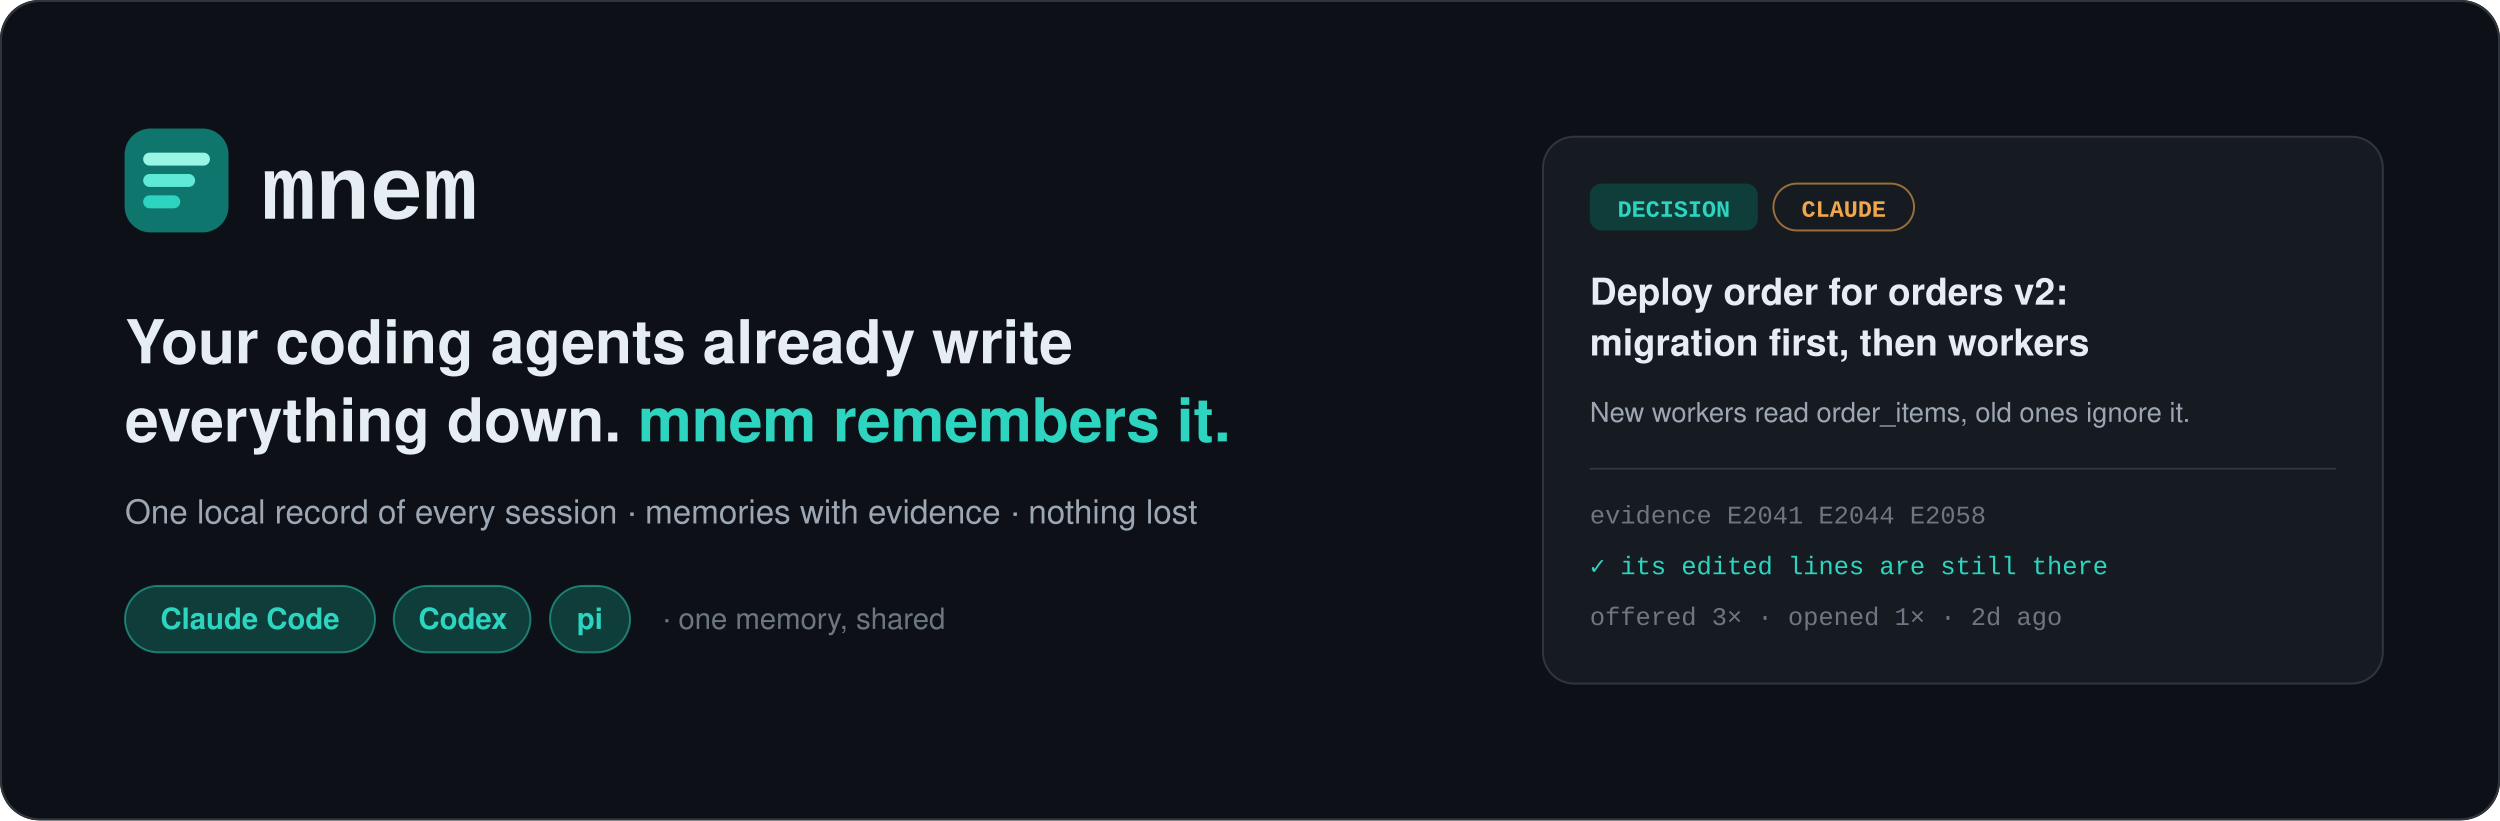
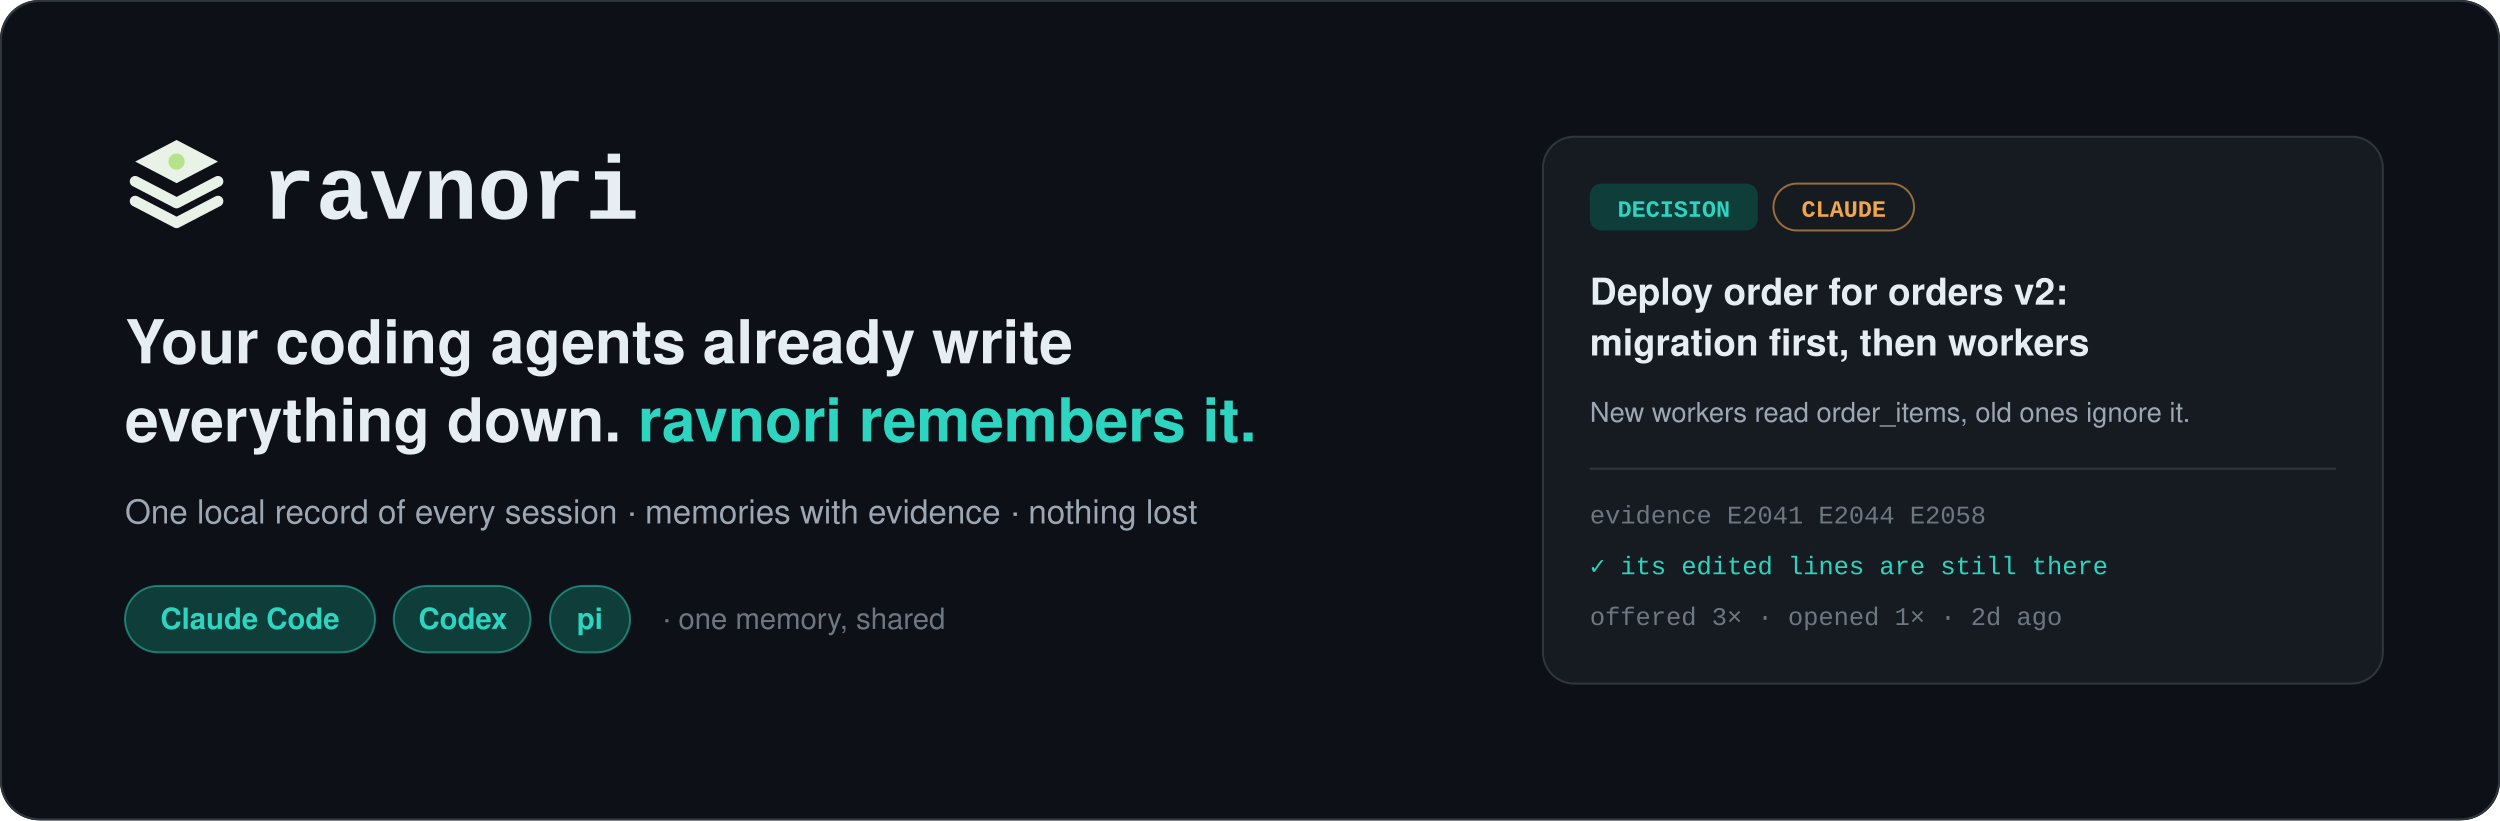
- <svg xmlns="http://www.w3.org/2000/svg" width="1280" height="420" viewBox="0 0 1280 420" role="img" aria-label="mnem: memory for coding agents">
+ <svg xmlns="http://www.w3.org/2000/svg" width="1280" height="420" viewBox="0 0 1280 420" role="img" aria-label="ravnori: memory for coding agents">
  <rect width="1280" height="420" rx="20" fill="#0d1117" />
  <rect x="0.5" y="0.5" width="1279" height="419" rx="20" fill="none" stroke="#30363d" />
-   <g transform="translate(60,62) scale(0.95)">
-     <rect x="4" y="4" width="56" height="56" rx="14" fill="#0f766e" />
-     <rect x="14" y="17" width="36" height="7" rx="3.5" fill="#99f6e4" />
-     <rect x="14" y="28.5" width="28" height="7" rx="3.5" fill="#5eead4" />
-     <rect x="14" y="40" width="20" height="7" rx="3.5" fill="#2dd4bf" />
+   <g transform="translate(60,62) scale(0.4606061)">
+     <g transform="translate(1 1)">
+       <path d="M19 44L65 20L111 44L65 68Z" fill="#E9F2E7" />
+       <path d="M19 66L65 90L111 66" fill="none" stroke="#E9F2E7" stroke-width="12" stroke-linecap="round" stroke-linejoin="round" />
+       <path d="M19 88L65 112L111 88" fill="none" stroke="#E9F2E7" stroke-width="12" stroke-linecap="round" stroke-linejoin="round" />
+       <circle cx="65" cy="44" r="9" fill="#B5E38B" />
+     </g>
  </g>
-   <text x="134" y="112" font-family="ui-monospace, SFMono-Regular, Menlo, Consolas, 'Liberation Mono', monospace" font-size="46" font-weight="700" fill="#e6edf3">mnem</text>
+   <text x="134" y="112" font-family="ui-monospace, SFMono-Regular, Menlo, Consolas, 'Liberation Mono', monospace" font-size="46" font-weight="700" fill="#e6edf3">ravnori</text>
  <text x="64" y="186" font-family="ui-sans-serif, -apple-system, 'Segoe UI', Helvetica, Arial, sans-serif" font-size="31" font-weight="700" fill="#e6edf3">Your coding agents already write</text>
-   <text x="64" y="226" font-family="ui-sans-serif, -apple-system, 'Segoe UI', Helvetica, Arial, sans-serif" font-size="31" font-weight="700" fill="#e6edf3">everything down. <tspan fill="#2dd4bf">mnem remembers it.</tspan>
+   <text x="64" y="226" font-family="ui-sans-serif, -apple-system, 'Segoe UI', Helvetica, Arial, sans-serif" font-size="31" font-weight="700" fill="#e6edf3">everything down. <tspan fill="#2dd4bf">ravnori remembers it.</tspan>
  </text>
  <text x="64" y="268" font-family="ui-sans-serif, -apple-system, 'Segoe UI', Helvetica, Arial, sans-serif" font-size="17" fill="#9da7b3">One local record of every session · memories with evidence · nothing lost</text>
  <rect x="64" y="300" width="128" height="34" rx="17" fill="#0f3d39" stroke="#2dd4bf" stroke-opacity="0.5" />
  <text x="128" y="322" text-anchor="middle" font-family="ui-sans-serif, -apple-system, 'Segoe UI', Helvetica, Arial, sans-serif" font-size="15" font-weight="600" fill="#2dd4bf">Claude Code</text>
  <rect x="201.6" y="300" width="70" height="34" rx="17" fill="#0f3d39" stroke="#2dd4bf" stroke-opacity="0.5" />
  <text x="237" y="322" text-anchor="middle" font-family="ui-sans-serif, -apple-system, 'Segoe UI', Helvetica, Arial, sans-serif" font-size="15" font-weight="600" fill="#2dd4bf">Codex</text>
  <rect x="281.6" y="300" width="41" height="34" rx="17" fill="#0f3d39" stroke="#2dd4bf" stroke-opacity="0.5" />
  <text x="302" y="322" text-anchor="middle" font-family="ui-sans-serif, -apple-system, 'Segoe UI', Helvetica, Arial, sans-serif" font-size="15" font-weight="600" fill="#2dd4bf">pi</text>
  <text x="339" y="322" font-family="ui-sans-serif, -apple-system, 'Segoe UI', Helvetica, Arial, sans-serif" font-size="15" fill="#6e7781">· one memory, shared</text>
  <rect x="790" y="70" width="430" height="280" rx="16" fill="#161b22" stroke="#30363d" />
  <rect x="814" y="94" width="86" height="24" rx="6" fill="#0f3d39" />
  <text x="857" y="111" text-anchor="middle" font-family="ui-monospace, SFMono-Regular, Menlo, Consolas, 'Liberation Mono', monospace" font-size="12" font-weight="700" fill="#2dd4bf">DECISION</text>
  <rect x="908" y="94" width="72" height="24" rx="12" fill="none" stroke="#f0a64a" stroke-opacity="0.6" />
  <text x="944" y="111" text-anchor="middle" font-family="ui-monospace, SFMono-Regular, Menlo, Consolas, 'Liberation Mono', monospace" font-size="12" font-weight="700" fill="#f0a64a">CLAUDE</text>
  <text x="814" y="156" font-family="ui-sans-serif, -apple-system, 'Segoe UI', Helvetica, Arial, sans-serif" font-size="19" font-weight="700" fill="#e6edf3">Deploy order for orders v2:</text>
  <text x="814" y="182" font-family="ui-sans-serif, -apple-system, 'Segoe UI', Helvetica, Arial, sans-serif" font-size="19" font-weight="700" fill="#e6edf3">migration first, then workers</text>
  <text x="814" y="216" font-family="ui-sans-serif, -apple-system, 'Segoe UI', Helvetica, Arial, sans-serif" font-size="14" fill="#9da7b3">New workers read order_items, old ones ignore it.</text>
  <line x1="814" y1="240" x2="1196" y2="240" stroke="#30363d" />
  <text x="814" y="268" font-family="ui-monospace, SFMono-Regular, Menlo, Consolas, 'Liberation Mono', monospace" font-size="13" fill="#6e7781">evidence  E2041 E2044 E2058</text>
  <text x="814" y="294" font-family="ui-monospace, SFMono-Regular, Menlo, Consolas, 'Liberation Mono', monospace" font-size="13" fill="#2dd4bf">✓ its edited lines are still there</text>
  <text x="814" y="320" font-family="ui-monospace, SFMono-Regular, Menlo, Consolas, 'Liberation Mono', monospace" font-size="13" fill="#6e7781">offered 3× · opened 1× · 2d ago</text>
</svg>
